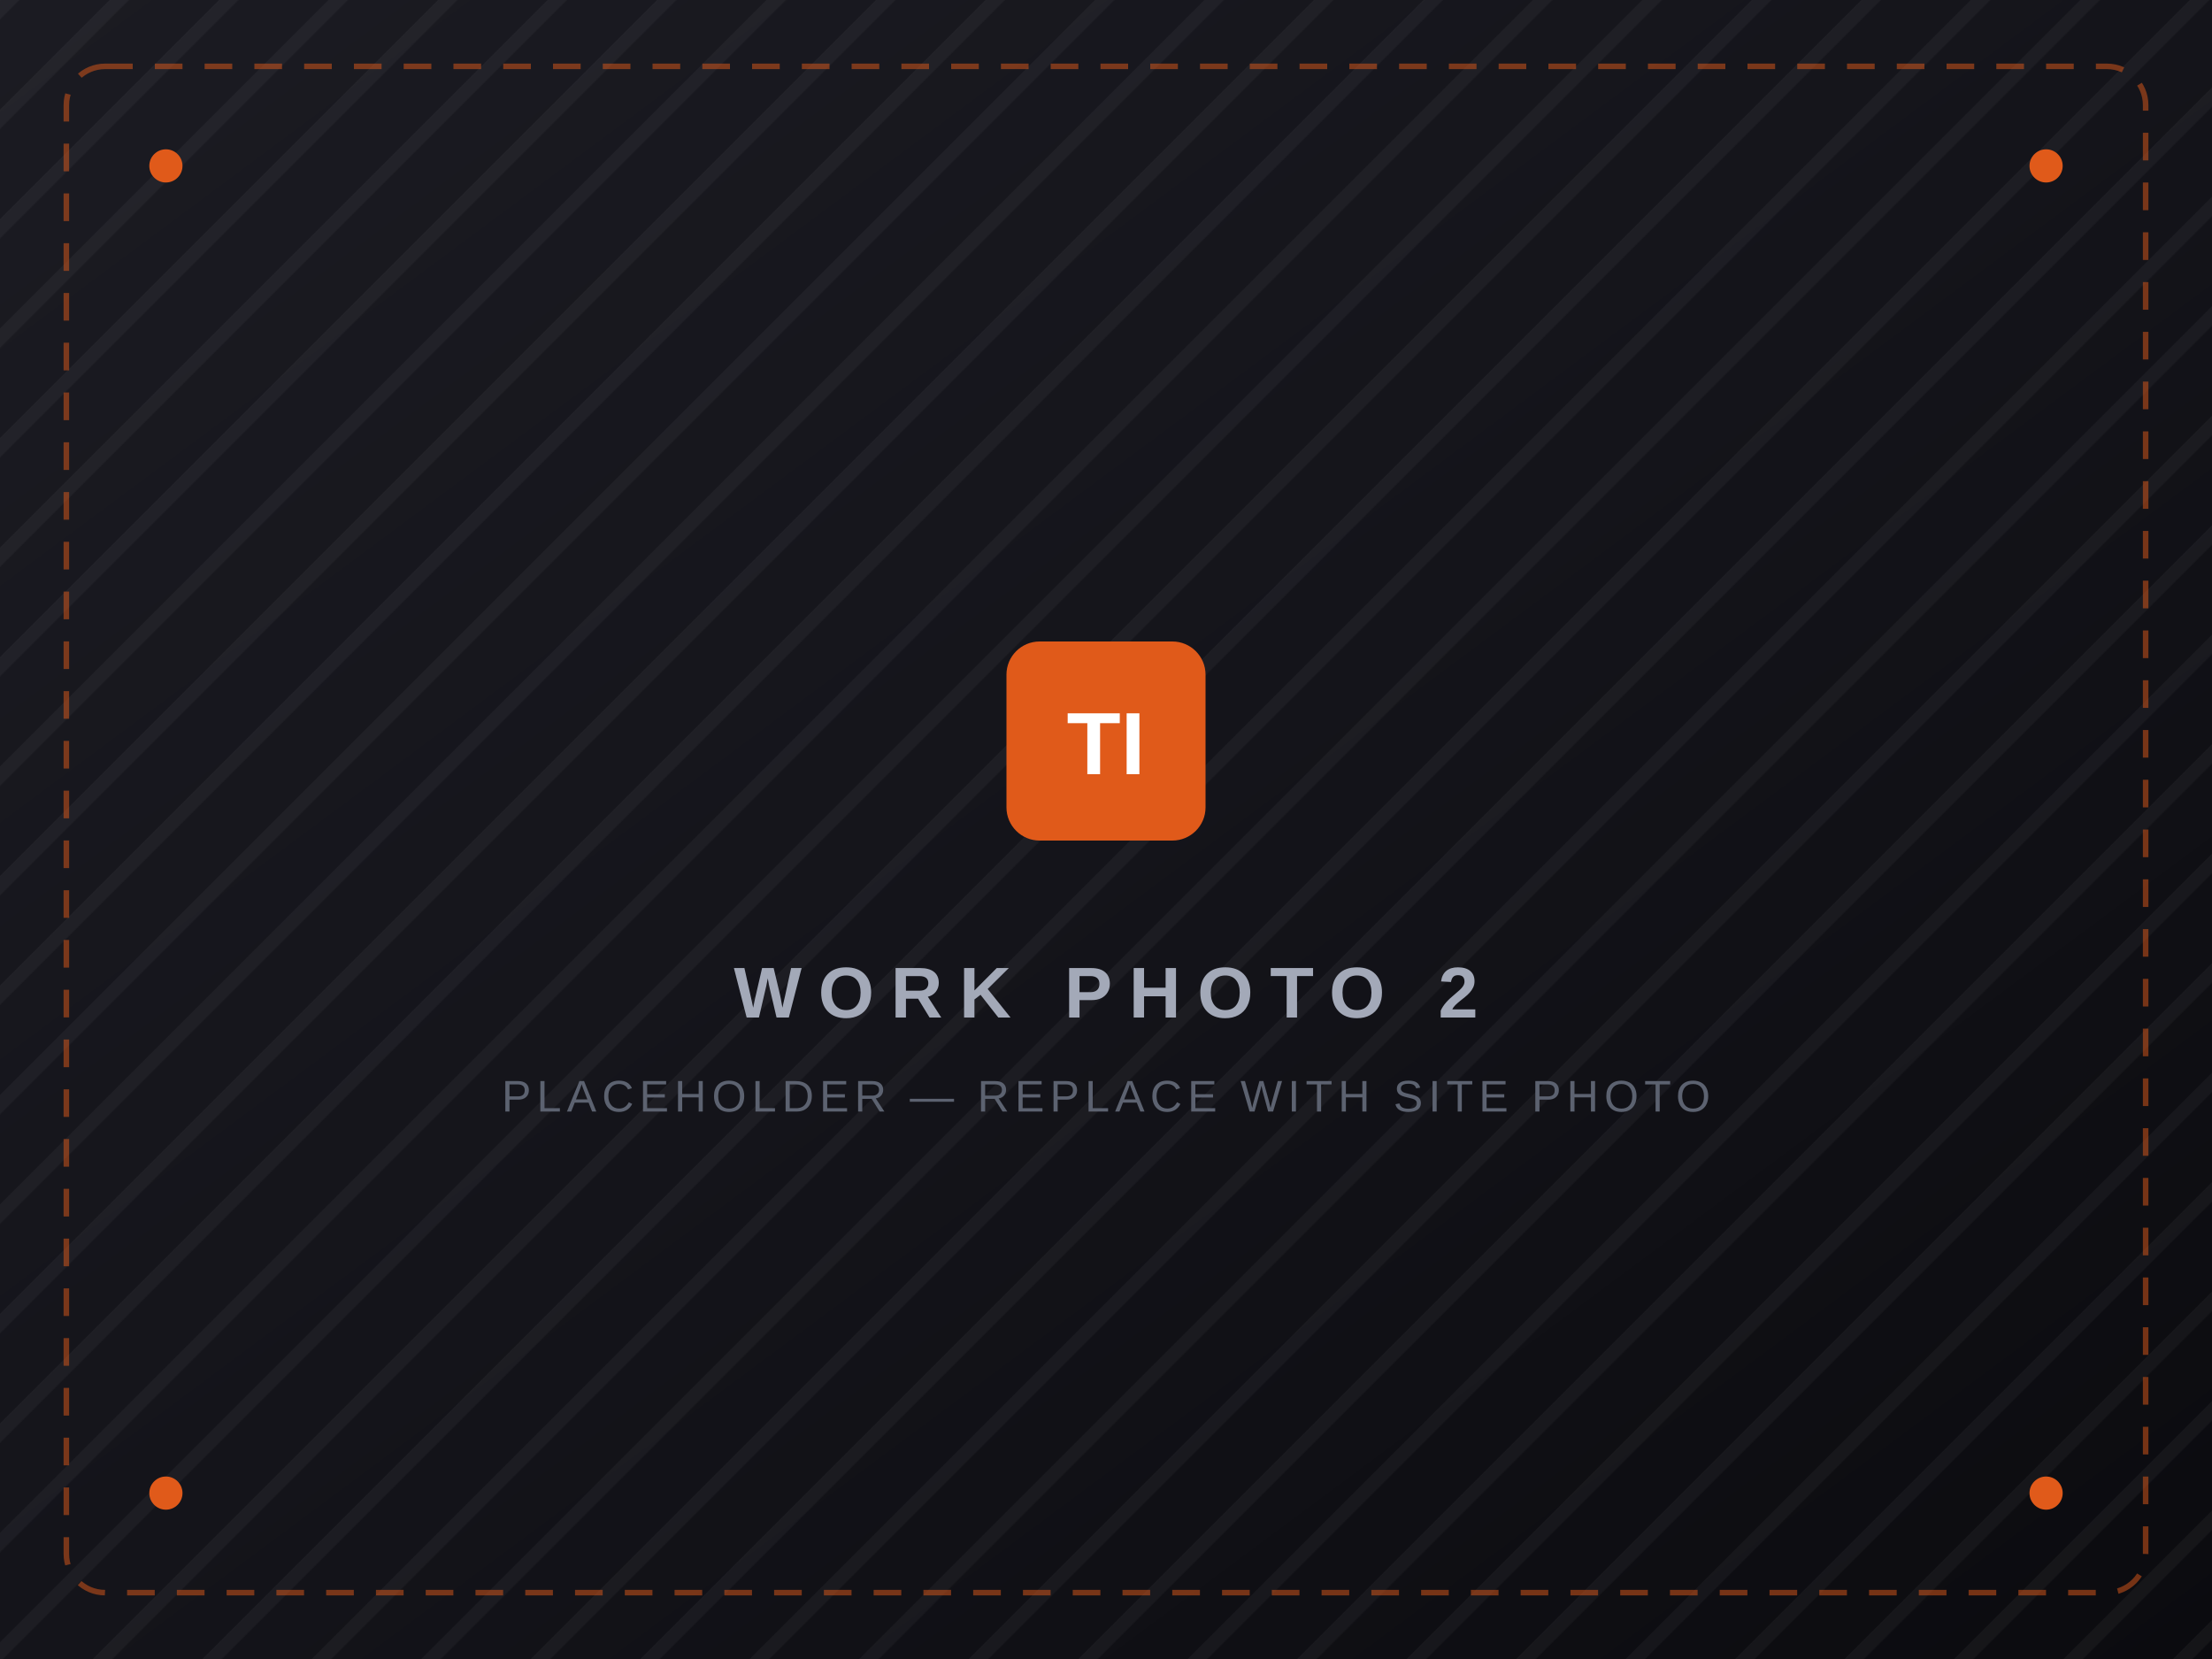
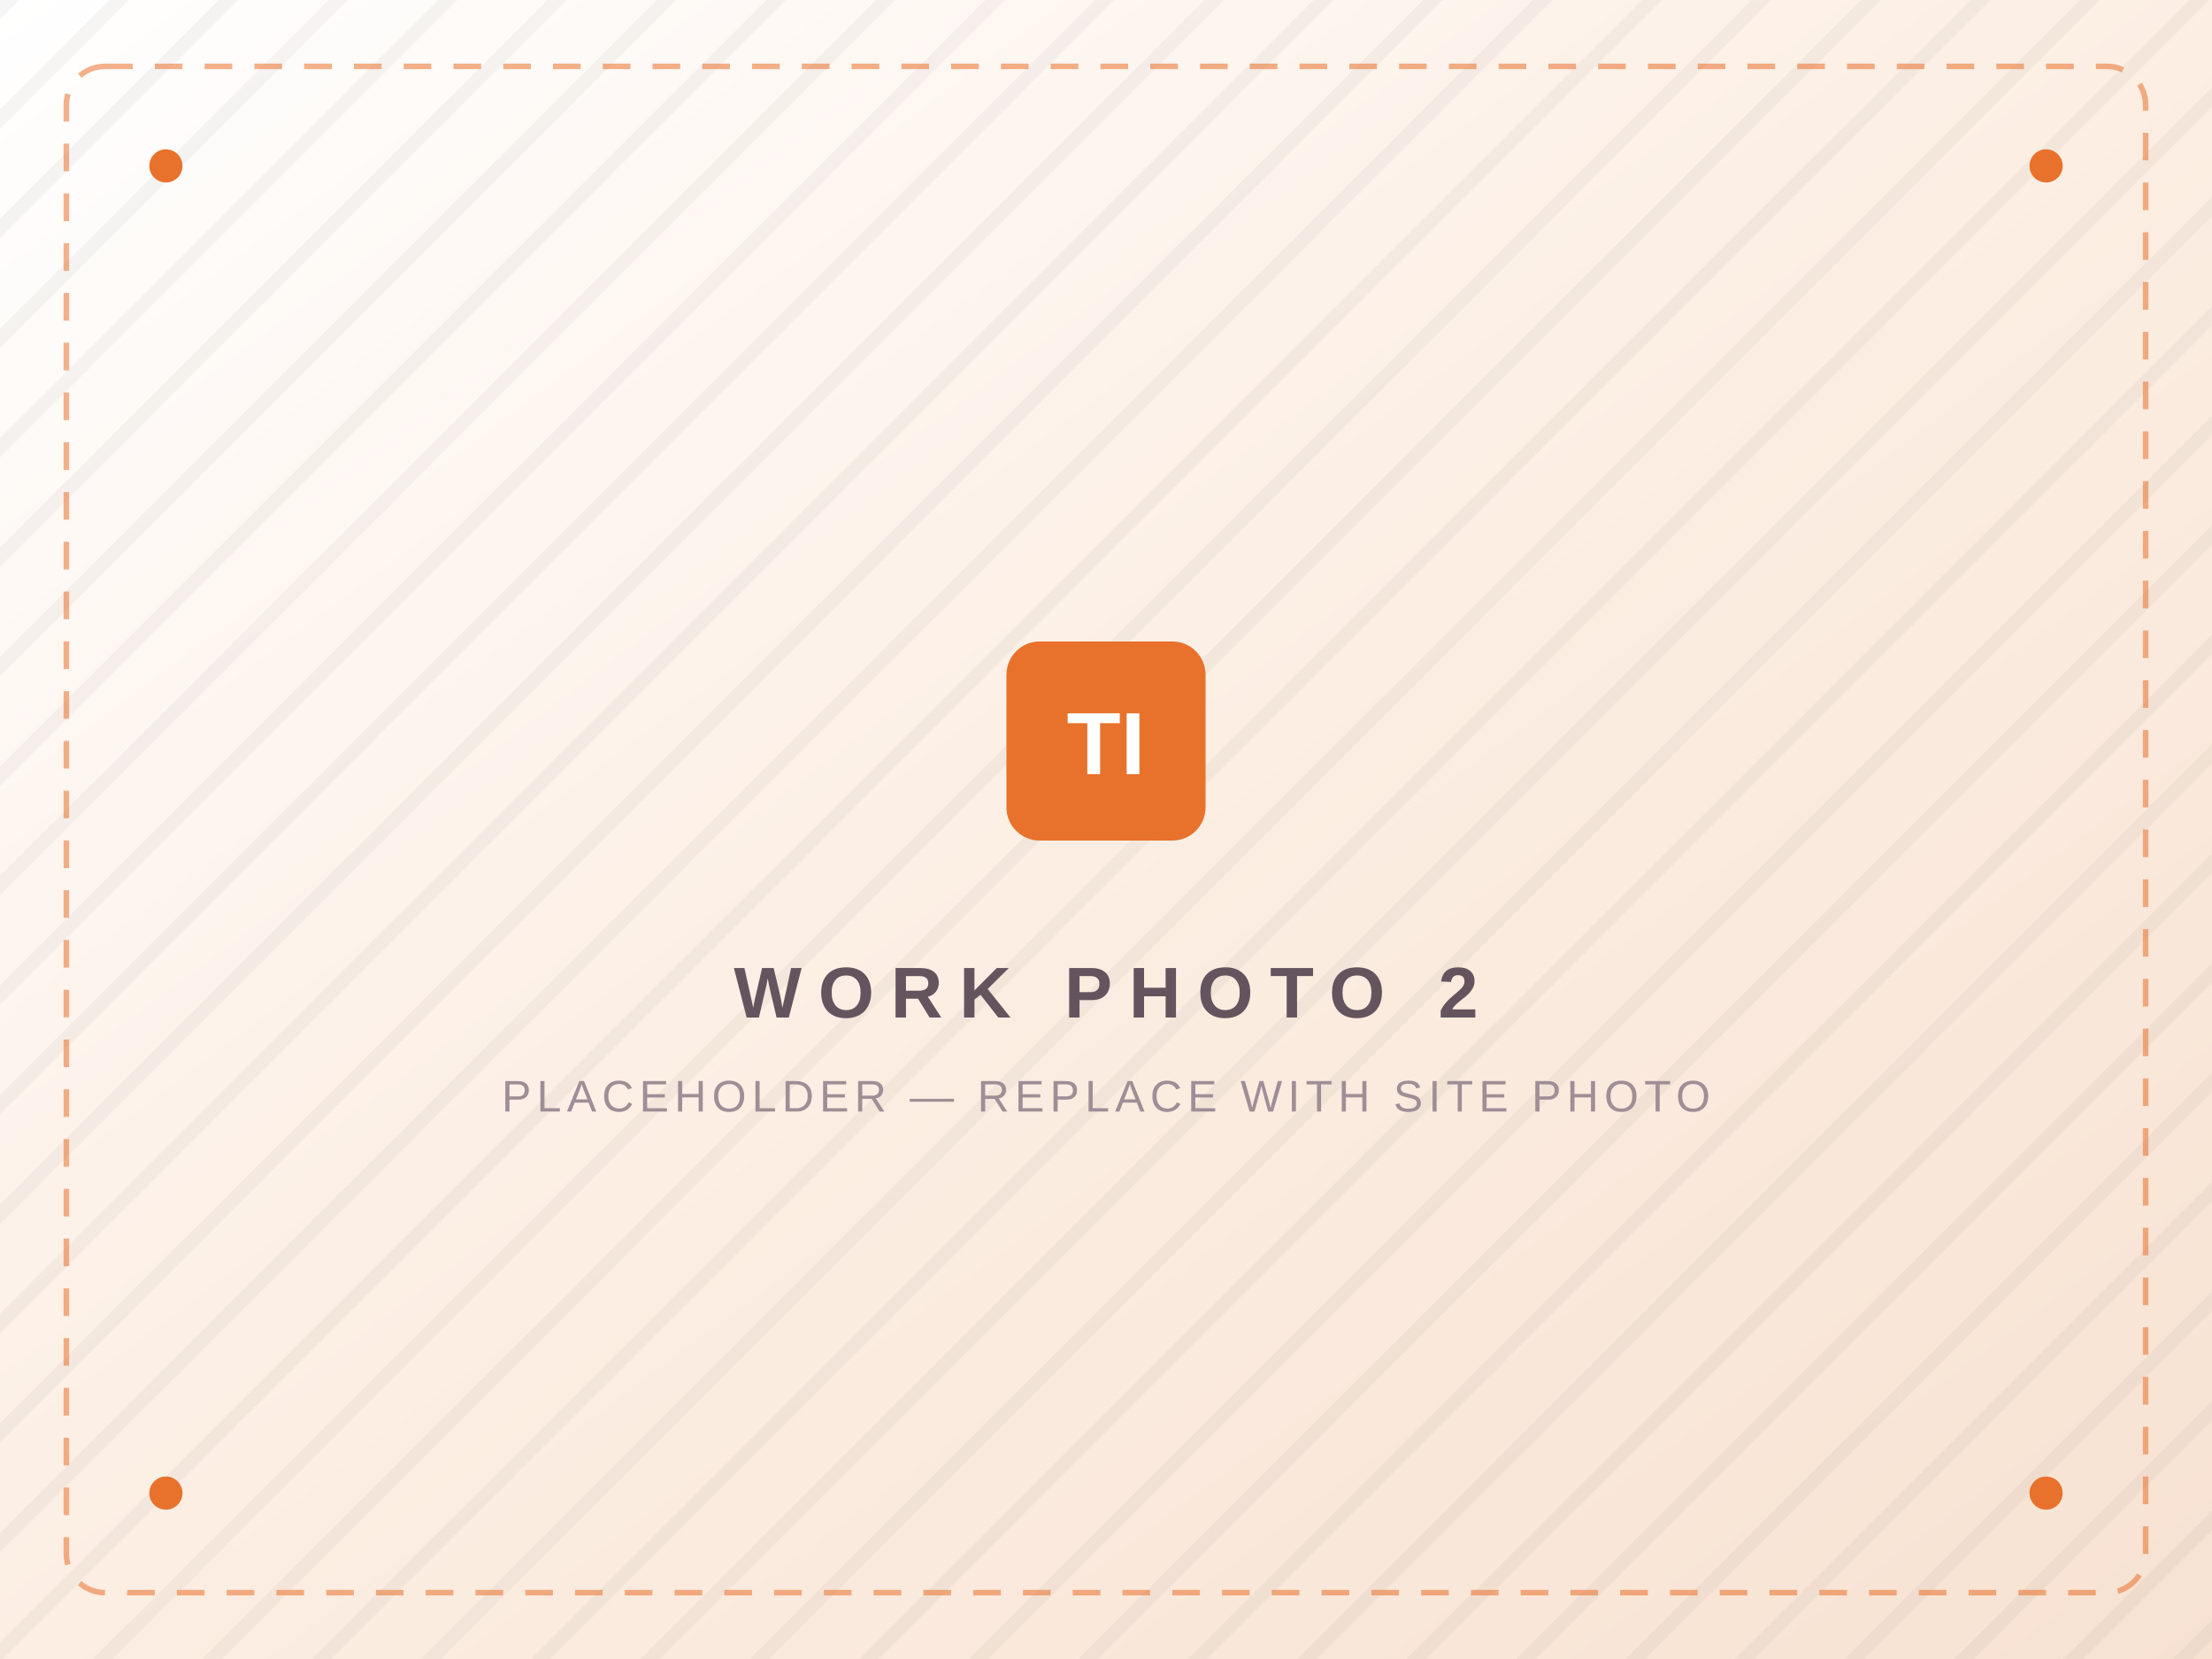
<svg xmlns="http://www.w3.org/2000/svg" width="800" height="600" viewBox="0 0 800 600">
  <defs>
-     <linearGradient id="steel" x1="0" y1="0" x2="1" y2="1">
-       <stop offset="0" stop-color="#1B1B22" />
-       <stop offset="0.5" stop-color="#14141A" />
-       <stop offset="1" stop-color="#0B0B0F" />
+     <linearGradient id="paper" x1="0" y1="0" x2="1" y2="1">
+       <stop offset="0" stop-color="#FFFFFF" />
+       <stop offset="0.5" stop-color="#FCEEE3" />
+       <stop offset="1" stop-color="#F7E2D2" />
    </linearGradient>
    <pattern id="hatch" width="28" height="28" patternTransform="rotate(45)" patternUnits="userSpaceOnUse">
      <rect width="28" height="28" fill="none" />
-       <line x1="0" y1="0" x2="0" y2="28" stroke="#FFFFFF" stroke-opacity="0.04" stroke-width="10" />
+       <line x1="0" y1="0" x2="0" y2="28" stroke="#2C2627" stroke-opacity="0.04" stroke-width="10" />
    </pattern>
  </defs>
-   <rect width="800" height="600" fill="url(#steel)" />
+   <rect width="800" height="600" fill="url(#paper)" />
  <rect width="800" height="600" fill="url(#hatch)" />
-   <rect x="24" y="24" width="752" height="552" fill="none" stroke="#E05A1A" stroke-opacity="0.5" stroke-width="2" stroke-dasharray="10 8" rx="14" />
-   <circle cx="60" cy="60" r="6" fill="#E05A1A" />
-   <circle cx="740" cy="60" r="6" fill="#E05A1A" />
-   <circle cx="60" cy="540" r="6" fill="#E05A1A" />
-   <circle cx="740" cy="540" r="6" fill="#E05A1A" />
+   <rect x="24" y="24" width="752" height="552" fill="none" stroke="#E8722C" stroke-opacity="0.55" stroke-width="2" stroke-dasharray="10 8" rx="14" />
+   <circle cx="60" cy="60" r="6" fill="#E8722C" />
+   <circle cx="740" cy="60" r="6" fill="#E8722C" />
+   <circle cx="60" cy="540" r="6" fill="#E8722C" />
+   <circle cx="740" cy="540" r="6" fill="#E8722C" />
  <g transform="translate(400 268)">
-     <rect x="-36" y="-36" width="72" height="72" rx="12" fill="#E05A1A" />
+     <rect x="-36" y="-36" width="72" height="72" rx="12" fill="#E8722C" />
    <text x="0" y="12" text-anchor="middle" font-family="Arial, sans-serif" font-weight="700" font-size="32" fill="#FFFFFF">TI</text>
  </g>
-   <text x="400" y="368" text-anchor="middle" font-family="Arial, sans-serif" font-weight="700" font-size="26" letter-spacing="6" fill="#A3A9B8">WORK PHOTO 2</text>
-   <text x="400" y="402" text-anchor="middle" font-family="Arial, sans-serif" font-size="16" letter-spacing="2" fill="#5C6270">PLACEHOLDER — REPLACE WITH SITE PHOTO</text>
+   <text x="400" y="368" text-anchor="middle" font-family="Arial, sans-serif" font-weight="700" font-size="26" letter-spacing="6" fill="#63545E">WORK PHOTO 2</text>
+   <text x="400" y="402" text-anchor="middle" font-family="Arial, sans-serif" font-size="16" letter-spacing="2" fill="#A08E97">PLACEHOLDER — REPLACE WITH SITE PHOTO</text>
</svg>
